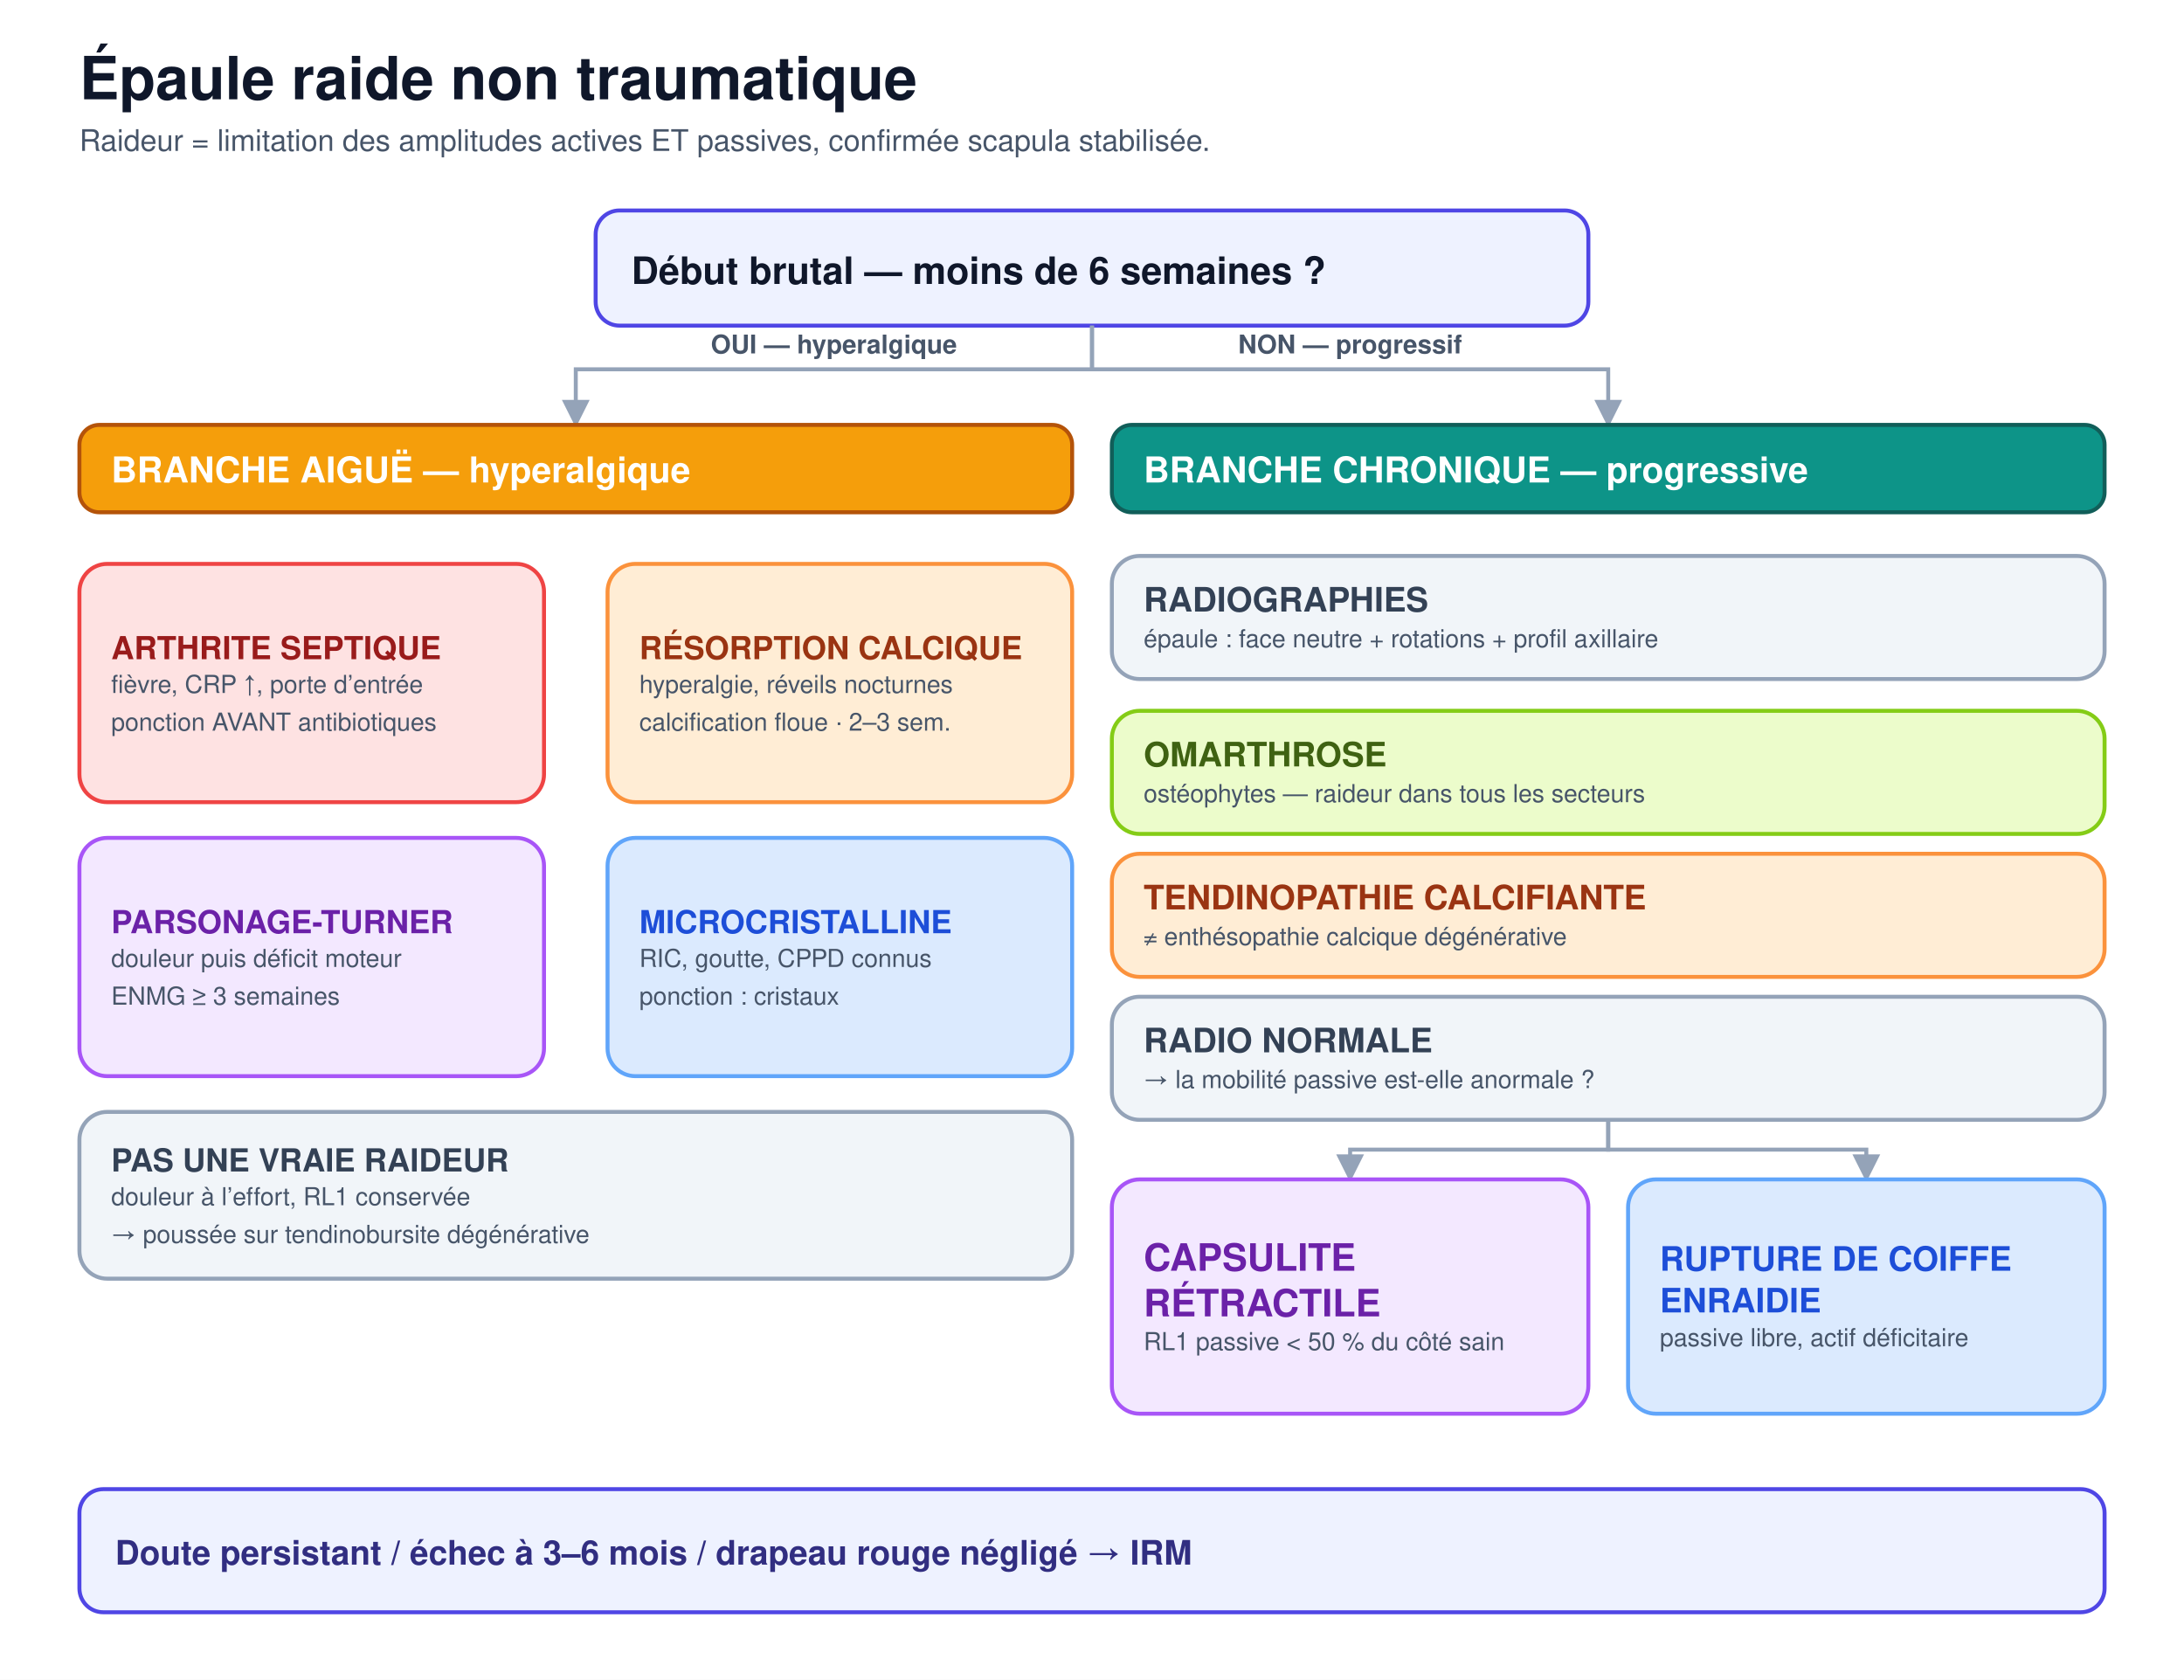
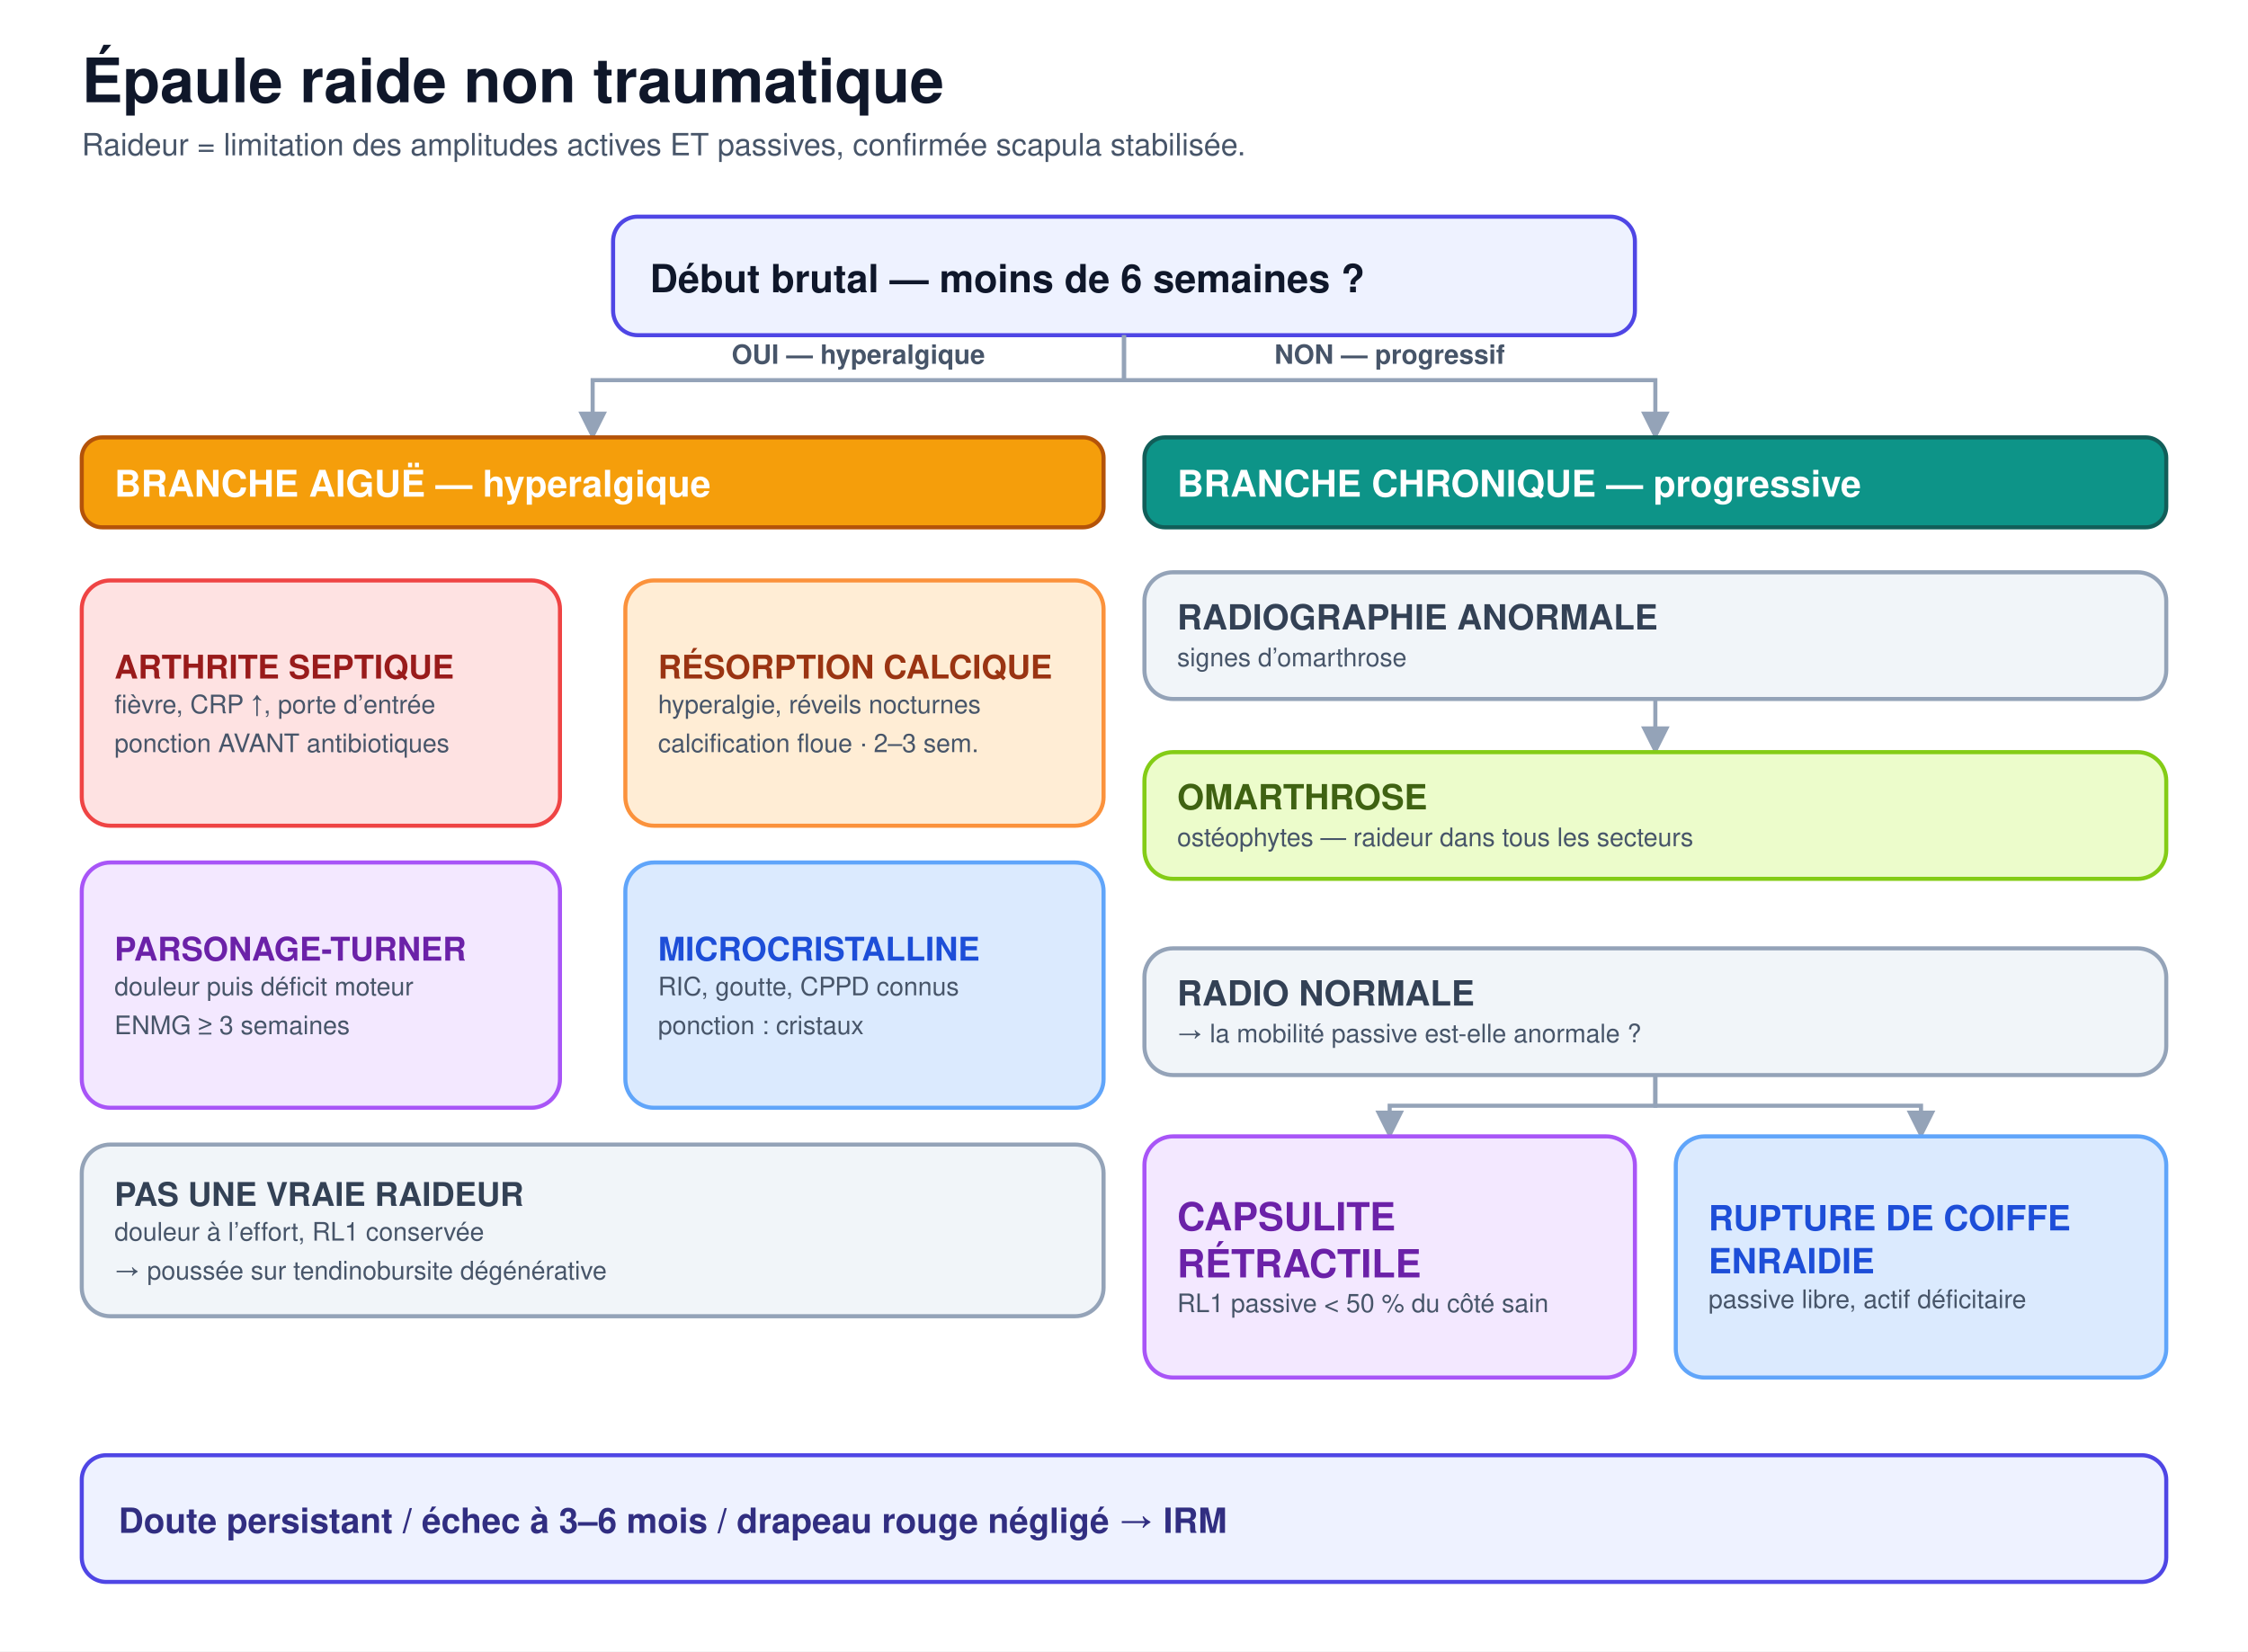
- <svg xmlns="http://www.w3.org/2000/svg" width="1100" height="846" viewBox="0 0 1100 846" role="img" aria-label="Arbre décisionnel de l’épaule raide non traumatique">
+ <svg xmlns="http://www.w3.org/2000/svg" width="1100" height="808" viewBox="0 0 1100 808" role="img" aria-label="Arbre décisionnel de l’épaule raide non traumatique">
  <defs>
    <marker id="a" viewBox="0 0 10 10" refX="9" refY="5" markerWidth="7" markerHeight="7" orient="auto-start-reverse">
      <path d="M 0 0 L 10 5 L 0 10 z" fill="#94a3b8" />
    </marker>
  </defs>
-   <rect x="0" y="0" width="1100" height="846" fill="#ffffff" />
+   <rect x="0" y="0" width="1100" height="808" fill="#ffffff" />
  <text x="40" y="50" font-family="Helvetica Neue, Helvetica, Arial, sans-serif" font-size="30" font-weight="800" fill="#0f172a">Épaule raide non traumatique</text>
  <text x="40" y="76" font-family="Helvetica Neue, Helvetica, Arial, sans-serif" font-size="15" font-weight="400" fill="#475569">Raideur = limitation des amplitudes actives ET passives, confirmée scapula stabilisée.</text>
  <rect x="300.0" y="106" width="500" height="58" rx="12" fill="#eef2ff" stroke="#4f46e5" stroke-width="2" />
  <text x="318" y="143" font-family="Helvetica Neue, Helvetica, Arial, sans-serif" font-size="19" font-weight="800" fill="#0f172a">Début brutal — moins de 6 semaines ?</text>
  <path d="M 550.0 164 V 186 H 290.0 V 214" fill="none" stroke="#94a3b8" stroke-width="2" marker-end="url(#a)" />
  <text x="420" y="178" font-family="Helvetica Neue, Helvetica, Arial, sans-serif" font-size="13" font-weight="700" fill="#475569" text-anchor="middle">OUI — hyperalgique</text>
  <path d="M 550.0 164 V 186 H 810.0 V 214" fill="none" stroke="#94a3b8" stroke-width="2" marker-end="url(#a)" />
  <text x="680" y="178" font-family="Helvetica Neue, Helvetica, Arial, sans-serif" font-size="13" font-weight="700" fill="#475569" text-anchor="middle">NON — progressif</text>
  <rect x="40" y="214" width="500" height="44" rx="10" fill="#f59e0b" stroke="#b45309" stroke-width="2" />
  <text x="56" y="243" font-family="Helvetica Neue, Helvetica, Arial, sans-serif" font-size="18" font-weight="800" fill="#ffffff">BRANCHE AIGUË — hyperalgique</text>
  <rect x="40" y="284" width="234" height="120" rx="14" fill="#fee2e2" stroke="#ef4444" stroke-width="2" />
  <text x="56" y="332" font-family="Helvetica Neue, Helvetica, Arial, sans-serif" font-size="16" font-weight="800" fill="#991b1b">ARTHRITE SEPTIQUE</text>
  <text x="56" y="349" font-family="Helvetica Neue, Helvetica, Arial, sans-serif" font-size="12.5" font-weight="400" fill="#475569">fièvre, CRP ↑, porte d’entrée</text>
  <text x="56" y="368" font-family="Helvetica Neue, Helvetica, Arial, sans-serif" font-size="12.5" font-weight="400" fill="#475569">ponction AVANT antibiotiques</text>
  <rect x="306" y="284" width="234" height="120" rx="14" fill="#ffedd5" stroke="#fb923c" stroke-width="2" />
  <text x="322" y="332" font-family="Helvetica Neue, Helvetica, Arial, sans-serif" font-size="16" font-weight="800" fill="#9a3412">RÉSORPTION CALCIQUE</text>
  <text x="322" y="349" font-family="Helvetica Neue, Helvetica, Arial, sans-serif" font-size="12.5" font-weight="400" fill="#475569">hyperalgie, réveils nocturnes</text>
  <text x="322" y="368" font-family="Helvetica Neue, Helvetica, Arial, sans-serif" font-size="12.5" font-weight="400" fill="#475569">calcification floue · 2–3 sem.</text>
  <rect x="40" y="422" width="234" height="120" rx="14" fill="#f3e8ff" stroke="#a855f7" stroke-width="2" />
  <text x="56" y="470" font-family="Helvetica Neue, Helvetica, Arial, sans-serif" font-size="16" font-weight="800" fill="#6b21a8">PARSONAGE-TURNER</text>
  <text x="56" y="487" font-family="Helvetica Neue, Helvetica, Arial, sans-serif" font-size="12.5" font-weight="400" fill="#475569">douleur puis déficit moteur</text>
  <text x="56" y="506" font-family="Helvetica Neue, Helvetica, Arial, sans-serif" font-size="12.5" font-weight="400" fill="#475569">ENMG ≥ 3 semaines</text>
  <rect x="306" y="422" width="234" height="120" rx="14" fill="#dbeafe" stroke="#60a5fa" stroke-width="2" />
  <text x="322" y="470" font-family="Helvetica Neue, Helvetica, Arial, sans-serif" font-size="16" font-weight="800" fill="#1d4ed8">MICROCRISTALLINE</text>
  <text x="322" y="487" font-family="Helvetica Neue, Helvetica, Arial, sans-serif" font-size="12.5" font-weight="400" fill="#475569">RIC, goutte, CPPD connus</text>
  <text x="322" y="506" font-family="Helvetica Neue, Helvetica, Arial, sans-serif" font-size="12.5" font-weight="400" fill="#475569">ponction : cristaux</text>
  <rect x="40" y="560" width="500" height="84" rx="14" fill="#f1f5f9" stroke="#94a3b8" stroke-width="2" />
  <text x="56" y="590" font-family="Helvetica Neue, Helvetica, Arial, sans-serif" font-size="16" font-weight="800" fill="#334155">PAS UNE VRAIE RAIDEUR</text>
  <text x="56" y="607" font-family="Helvetica Neue, Helvetica, Arial, sans-serif" font-size="12.5" font-weight="400" fill="#475569">douleur à l’effort, RL1 conservée</text>
  <text x="56" y="626" font-family="Helvetica Neue, Helvetica, Arial, sans-serif" font-size="12.5" font-weight="400" fill="#475569">→ poussée sur tendinobursite dégénérative</text>
  <rect x="560" y="214" width="500" height="44" rx="10" fill="#0d9488" stroke="#115e59" stroke-width="2" />
  <text x="576" y="243" font-family="Helvetica Neue, Helvetica, Arial, sans-serif" font-size="18" font-weight="800" fill="#ffffff">BRANCHE CHRONIQUE — progressive</text>
  <rect x="560" y="280" width="500" height="62" rx="14" fill="#f1f5f9" stroke="#94a3b8" stroke-width="2" />
-   <text x="576" y="308" font-family="Helvetica Neue, Helvetica, Arial, sans-serif" font-size="17" font-weight="800" fill="#334155">RADIOGRAPHIES</text>
-   <text x="576" y="326" font-family="Helvetica Neue, Helvetica, Arial, sans-serif" font-size="12.5" font-weight="400" fill="#475569">épaule : face neutre + rotations + profil axillaire</text>
-   <rect x="560" y="358" width="500" height="62" rx="14" fill="#ecfccb" stroke="#84cc16" stroke-width="2" />
-   <text x="576" y="386" font-family="Helvetica Neue, Helvetica, Arial, sans-serif" font-size="17" font-weight="800" fill="#3f6212">OMARTHROSE</text>
-   <text x="576" y="404" font-family="Helvetica Neue, Helvetica, Arial, sans-serif" font-size="12.5" font-weight="400" fill="#475569">ostéophytes — raideur dans tous les secteurs</text>
-   <rect x="560" y="430" width="500" height="62" rx="14" fill="#ffedd5" stroke="#fb923c" stroke-width="2" />
-   <text x="576" y="458" font-family="Helvetica Neue, Helvetica, Arial, sans-serif" font-size="17" font-weight="800" fill="#9a3412">TENDINOPATHIE CALCIFIANTE</text>
-   <text x="576" y="476" font-family="Helvetica Neue, Helvetica, Arial, sans-serif" font-size="12.5" font-weight="400" fill="#475569">≠ enthésopathie calcique dégénérative</text>
-   <rect x="560" y="502" width="500" height="62" rx="14" fill="#f1f5f9" stroke="#94a3b8" stroke-width="2" />
-   <text x="576" y="530" font-family="Helvetica Neue, Helvetica, Arial, sans-serif" font-size="17" font-weight="800" fill="#334155">RADIO NORMALE</text>
-   <text x="576" y="548" font-family="Helvetica Neue, Helvetica, Arial, sans-serif" font-size="12.5" font-weight="400" fill="#475569">→ la mobilité passive est-elle anormale ?</text>
-   <path d="M 810.0 564 V 579 H 680.0 V 594" fill="none" stroke="#94a3b8" stroke-width="2" marker-end="url(#a)" />
-   <path d="M 810.0 564 V 579 H 940.0 V 594" fill="none" stroke="#94a3b8" stroke-width="2" marker-end="url(#a)" />
-   <rect x="560" y="594" width="240.0" height="118" rx="14" fill="#f3e8ff" stroke="#a855f7" stroke-width="2" />
-   <text x="576" y="640" font-family="Helvetica Neue, Helvetica, Arial, sans-serif" font-size="19" font-weight="800" fill="#6b21a8">CAPSULITE</text>
-   <text x="576" y="663" font-family="Helvetica Neue, Helvetica, Arial, sans-serif" font-size="19" font-weight="800" fill="#6b21a8">RÉTRACTILE</text>
-   <text x="576" y="680" font-family="Helvetica Neue, Helvetica, Arial, sans-serif" font-size="12.5" font-weight="400" fill="#475569">RL1 passive &lt; 50 % du côté sain</text>
-   <rect x="820.0" y="594" width="240.0" height="118" rx="14" fill="#dbeafe" stroke="#60a5fa" stroke-width="2" />
-   <text x="836" y="640" font-family="Helvetica Neue, Helvetica, Arial, sans-serif" font-size="17" font-weight="800" fill="#1d4ed8">RUPTURE DE COIFFE</text>
-   <text x="836" y="661" font-family="Helvetica Neue, Helvetica, Arial, sans-serif" font-size="17" font-weight="800" fill="#1d4ed8">ENRAIDIE</text>
-   <text x="836" y="678" font-family="Helvetica Neue, Helvetica, Arial, sans-serif" font-size="12.5" font-weight="400" fill="#475569">passive libre, actif déficitaire</text>
-   <rect x="40" y="750" width="1020" height="62" rx="12" fill="#eef2ff" stroke="#4f46e5" stroke-width="2" />
-   <text x="58" y="788" font-family="Helvetica Neue, Helvetica, Arial, sans-serif" font-size="17" font-weight="800" fill="#312e81">Doute persistant / échec à 3–6 mois / drapeau rouge négligé  →  IRM</text>
+   <text x="576" y="308" font-family="Helvetica Neue, Helvetica, Arial, sans-serif" font-size="17" font-weight="800" fill="#334155">RADIOGRAPHIE ANORMALE</text>
+   <text x="576" y="326" font-family="Helvetica Neue, Helvetica, Arial, sans-serif" font-size="12.5" font-weight="400" fill="#475569">signes d’omarthrose</text>
+   <line x1="810.0" y1="342" x2="810.0" y2="368" stroke="#94a3b8" stroke-width="2" marker-end="url(#a)" />
+   <rect x="560" y="368" width="500" height="62" rx="14" fill="#ecfccb" stroke="#84cc16" stroke-width="2" />
+   <text x="576" y="396" font-family="Helvetica Neue, Helvetica, Arial, sans-serif" font-size="17" font-weight="800" fill="#3f6212">OMARTHROSE</text>
+   <text x="576" y="414" font-family="Helvetica Neue, Helvetica, Arial, sans-serif" font-size="12.5" font-weight="400" fill="#475569">ostéophytes — raideur dans tous les secteurs</text>
+   <rect x="560" y="464" width="500" height="62" rx="14" fill="#f1f5f9" stroke="#94a3b8" stroke-width="2" />
+   <text x="576" y="492" font-family="Helvetica Neue, Helvetica, Arial, sans-serif" font-size="17" font-weight="800" fill="#334155">RADIO NORMALE</text>
+   <text x="576" y="510" font-family="Helvetica Neue, Helvetica, Arial, sans-serif" font-size="12.5" font-weight="400" fill="#475569">→ la mobilité passive est-elle anormale ?</text>
+   <path d="M 810.0 526 V 541 H 680.0 V 556" fill="none" stroke="#94a3b8" stroke-width="2" marker-end="url(#a)" />
+   <path d="M 810.0 526 V 541 H 940.0 V 556" fill="none" stroke="#94a3b8" stroke-width="2" marker-end="url(#a)" />
+   <rect x="560" y="556" width="240.0" height="118" rx="14" fill="#f3e8ff" stroke="#a855f7" stroke-width="2" />
+   <text x="576" y="602" font-family="Helvetica Neue, Helvetica, Arial, sans-serif" font-size="19" font-weight="800" fill="#6b21a8">CAPSULITE</text>
+   <text x="576" y="625" font-family="Helvetica Neue, Helvetica, Arial, sans-serif" font-size="19" font-weight="800" fill="#6b21a8">RÉTRACTILE</text>
+   <text x="576" y="642" font-family="Helvetica Neue, Helvetica, Arial, sans-serif" font-size="12.5" font-weight="400" fill="#475569">RL1 passive &lt; 50 % du côté sain</text>
+   <rect x="820.0" y="556" width="240.0" height="118" rx="14" fill="#dbeafe" stroke="#60a5fa" stroke-width="2" />
+   <text x="836" y="602" font-family="Helvetica Neue, Helvetica, Arial, sans-serif" font-size="17" font-weight="800" fill="#1d4ed8">RUPTURE DE COIFFE</text>
+   <text x="836" y="623" font-family="Helvetica Neue, Helvetica, Arial, sans-serif" font-size="17" font-weight="800" fill="#1d4ed8">ENRAIDIE</text>
+   <text x="836" y="640" font-family="Helvetica Neue, Helvetica, Arial, sans-serif" font-size="12.5" font-weight="400" fill="#475569">passive libre, actif déficitaire</text>
+   <rect x="40" y="712" width="1020" height="62" rx="12" fill="#eef2ff" stroke="#4f46e5" stroke-width="2" />
+   <text x="58" y="750" font-family="Helvetica Neue, Helvetica, Arial, sans-serif" font-size="17" font-weight="800" fill="#312e81">Doute persistant / échec à 3–6 mois / drapeau rouge négligé  →  IRM</text>
</svg>
